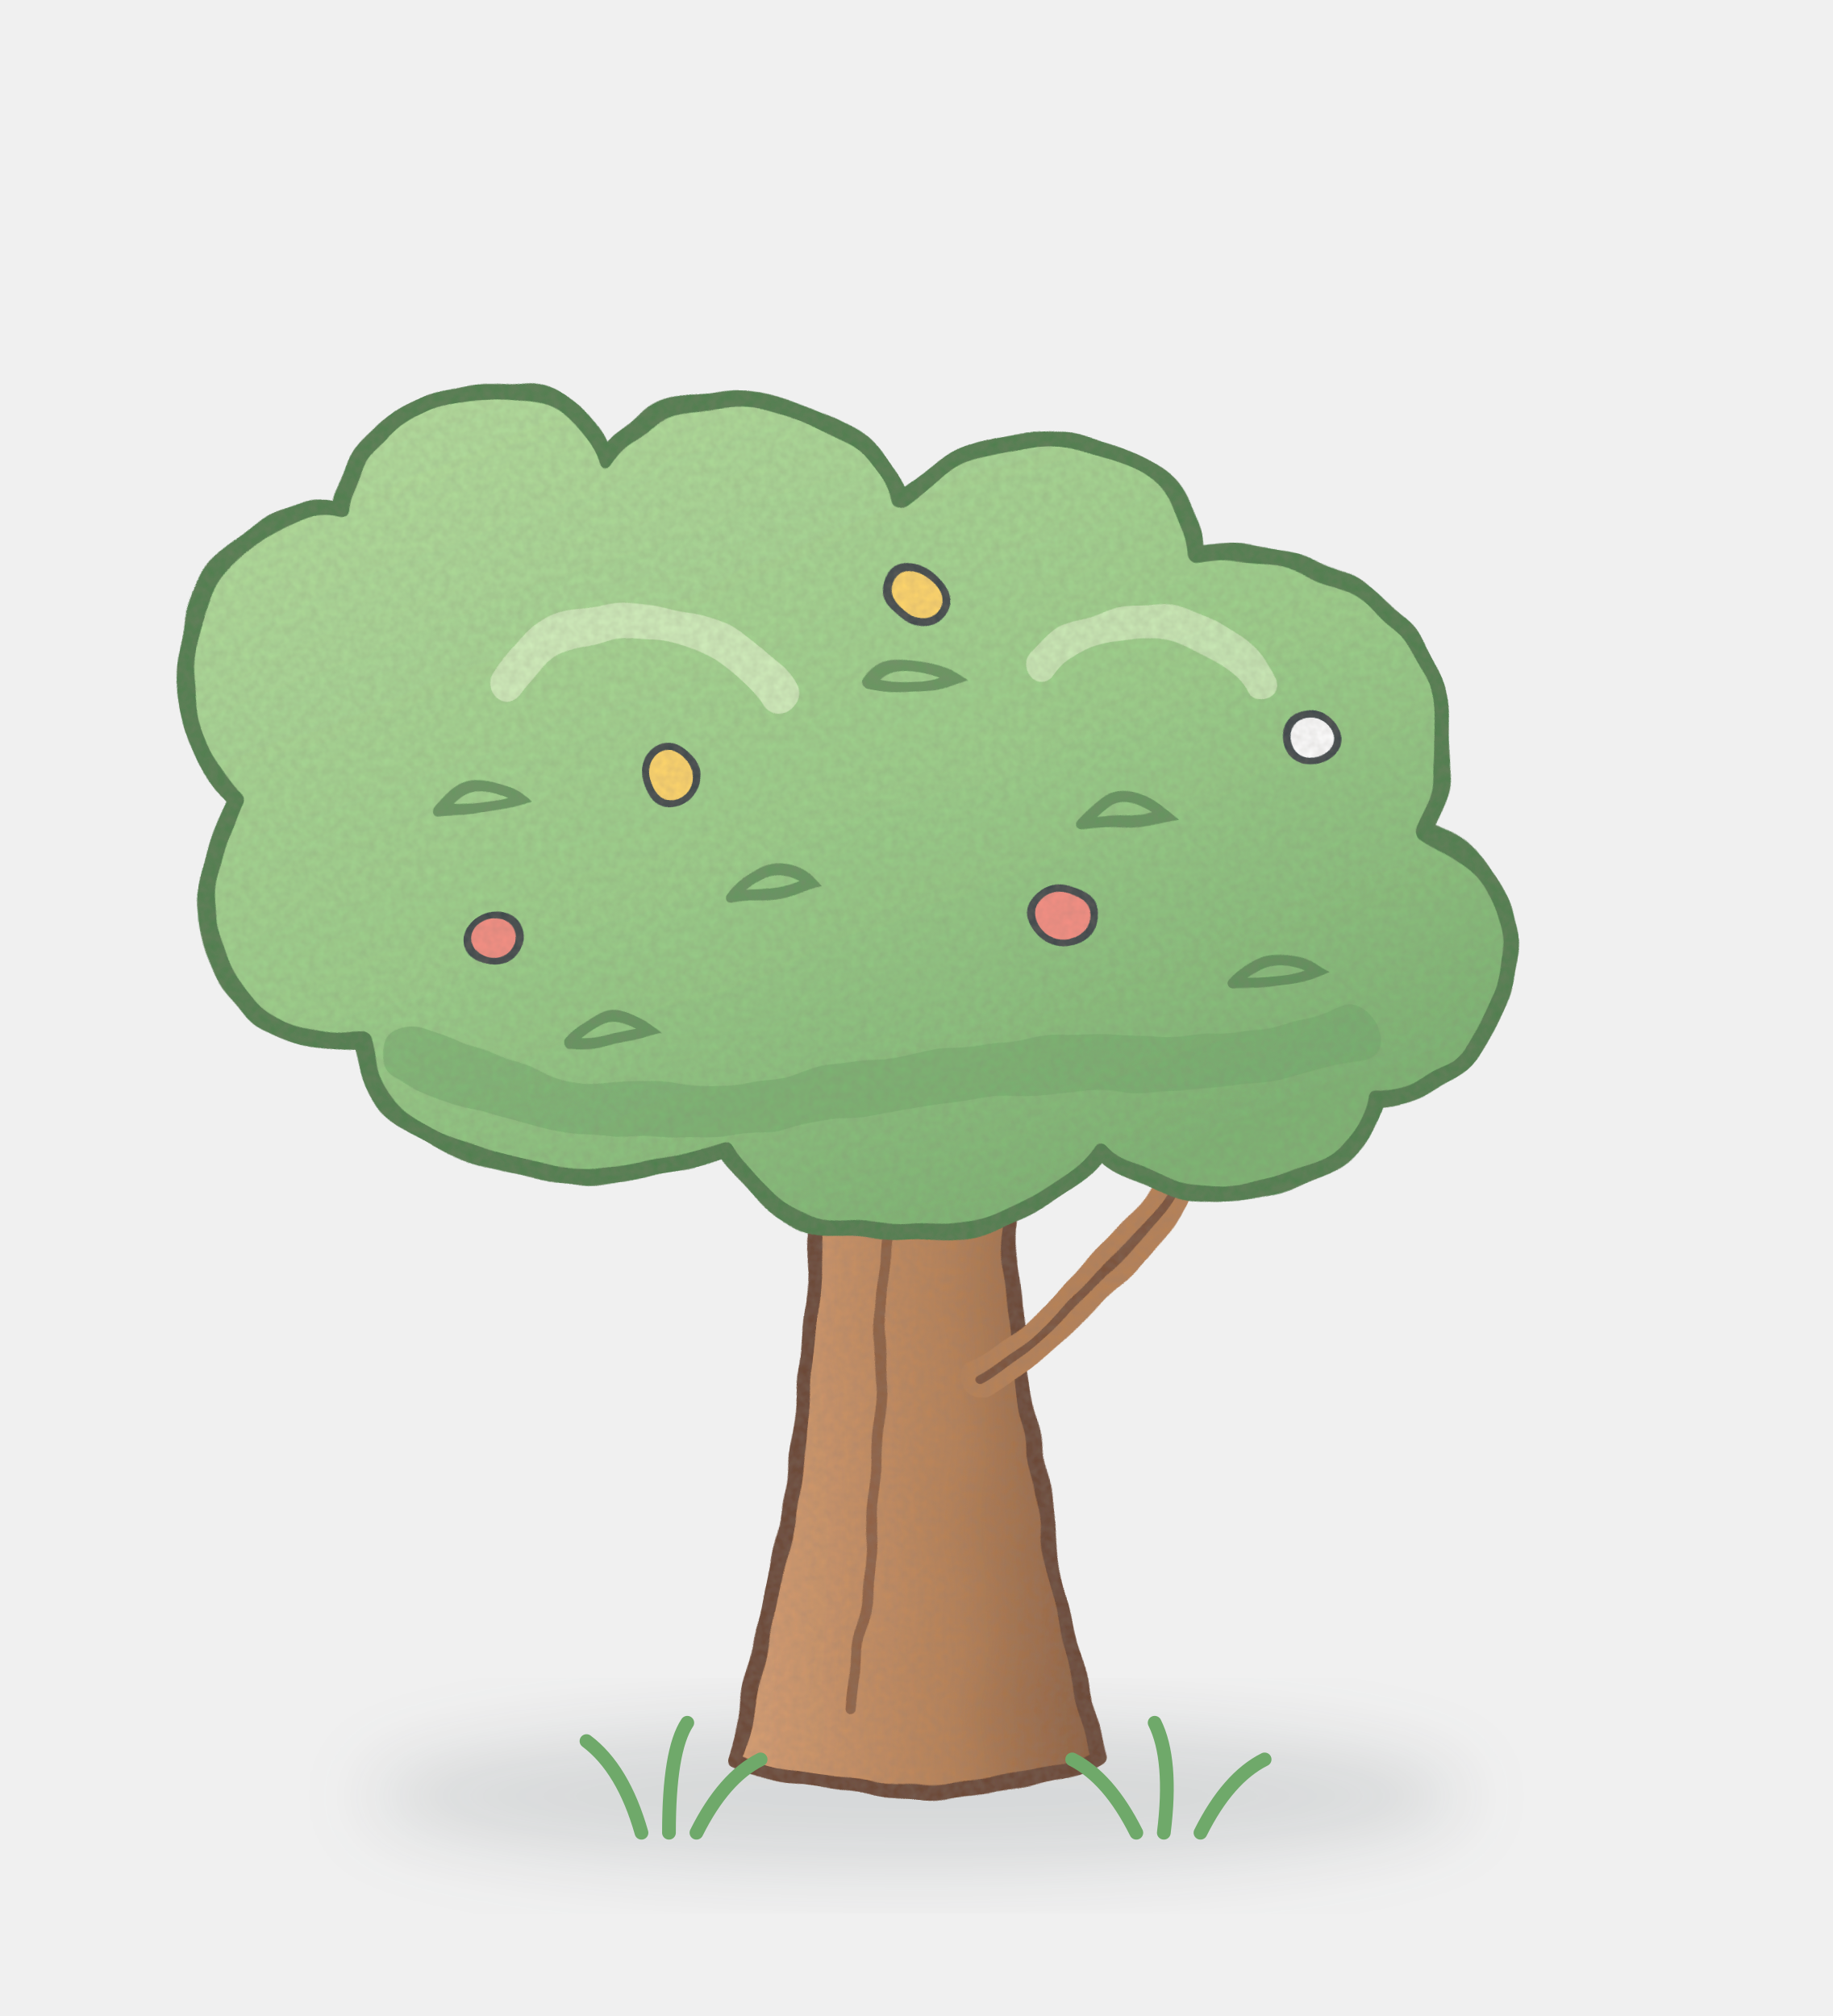
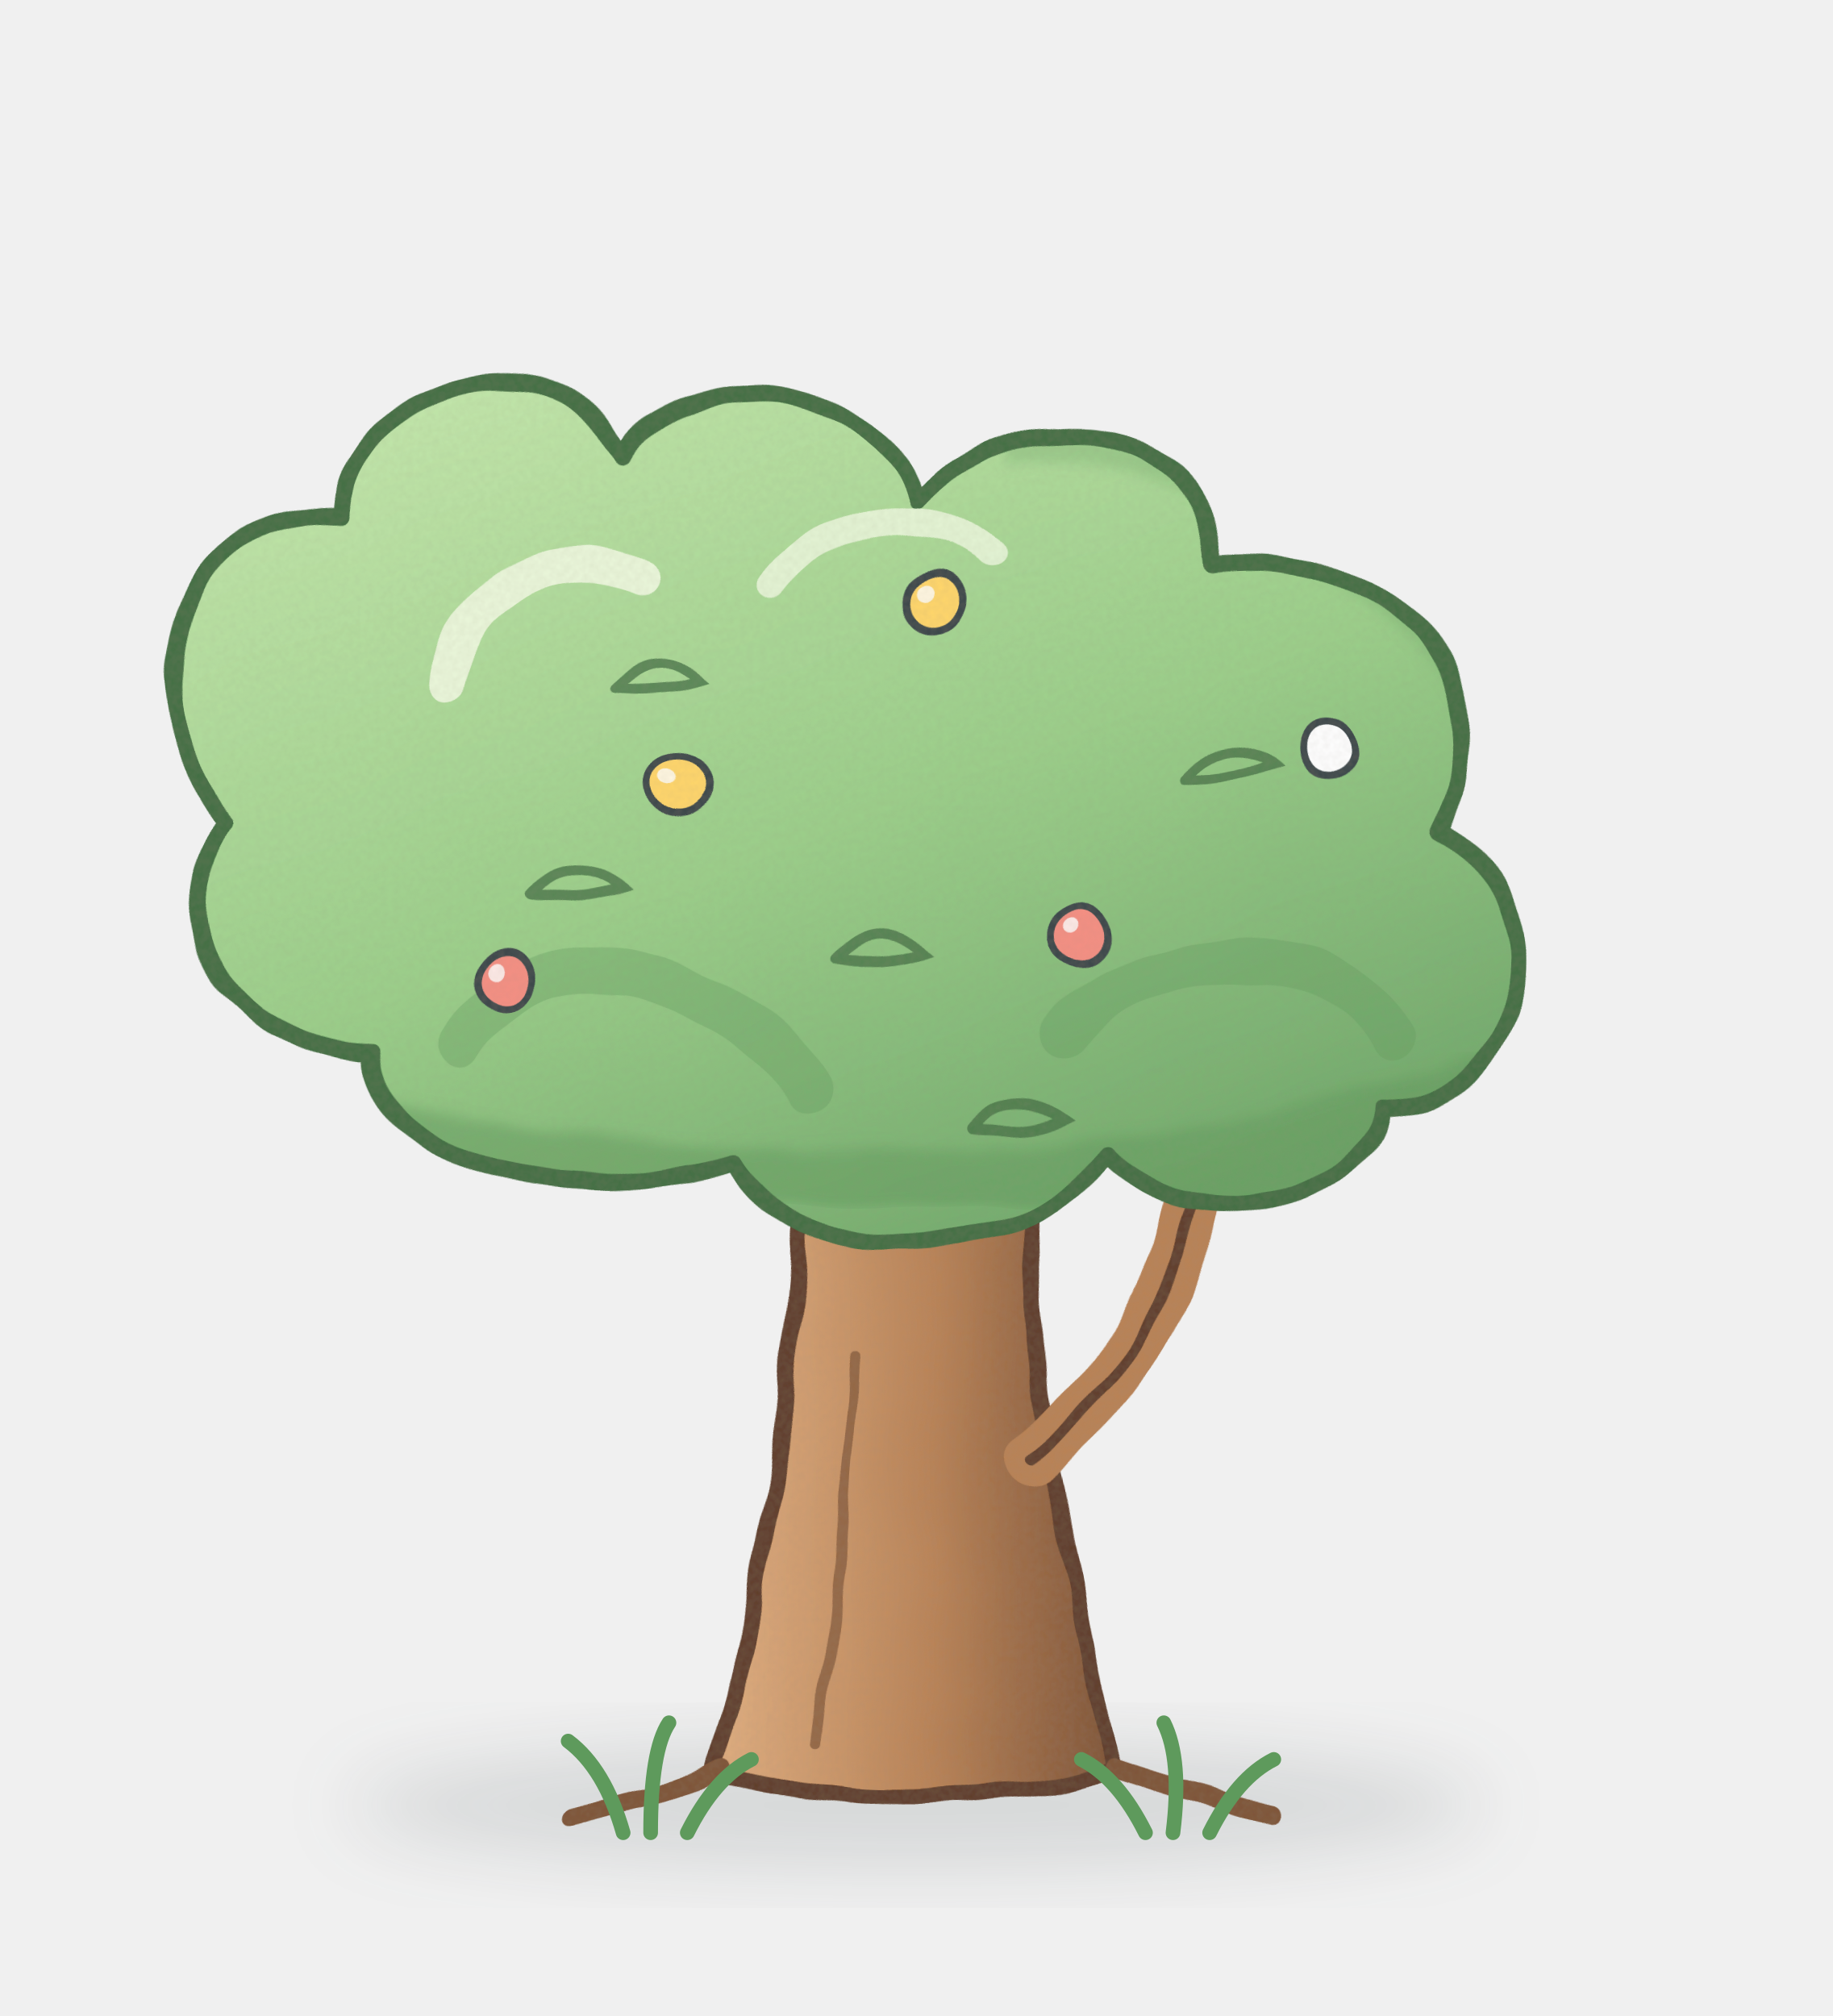
<svg xmlns="http://www.w3.org/2000/svg" viewBox="0 0 400 440" width="400" height="440">
  <defs>
-     <linearGradient id="leaf" x1="0" y1="0" x2="0.6" y2="1">
-       <stop offset="0" stop-color="#B7E0A0" />
-       <stop offset="0.6" stop-color="#9BCF8A" />
-       <stop offset="1" stop-color="#7DB673" />
+     <linearGradient id="leaf" x1="0.1" y1="0" x2="0.7" y2="1">
+       <stop offset="0" stop-color="#C6E9AE" />
+       <stop offset="0.55" stop-color="#9BCF8A" />
+       <stop offset="1" stop-color="#6FA96A" />
    </linearGradient>
    <linearGradient id="bark" x1="0" y1="0" x2="1" y2="0">
-       <stop offset="0" stop-color="#D9A074" />
-       <stop offset="0.6" stop-color="#B98255" />
-       <stop offset="1" stop-color="#8E5F3E" />
+       <stop offset="0" stop-color="#E0AE80" />
+       <stop offset="0.55" stop-color="#B98255" />
+       <stop offset="1" stop-color="#7E5234" />
    </linearGradient>
+     <clipPath id="canopy">
+       <path id="canopyPath" d="M50 180 C26 154 38 112 74 112 C78 82 120 72 136 100 C152 78 194 82 200 110 C224 86 264 92 266 122 C304 116 330 152 314 182 C342 196 334 240 302 242 C298 264 258 270 242 252 C224 276 172 278 160 254 C126 264 84 256 80 230 C48 228 34 204 50 180 Z" />
+     </clipPath>
    <filter id="wc" x="-8%" y="-8%" width="116%" height="116%">
-       <feTurbulence type="fractalNoise" baseFrequency="0.03" numOctaves="3" seed="7" result="noise" />
-       <feDisplacementMap in="SourceGraphic" in2="noise" scale="6" xChannelSelector="R" yChannelSelector="G" result="warp" />
-       <feTurbulence type="fractalNoise" baseFrequency="0.55" numOctaves="2" seed="3" result="grain" />
-       <feColorMatrix in="grain" type="matrix" values="0 0 0 0 0.24  0 0 0 0 0.2  0 0 0 0 0.17  0 0 0 0.32 0" result="grainA" />
+       <feTurbulence type="fractalNoise" baseFrequency="0.03" numOctaves="3" seed="11" result="noise" />
+       <feDisplacementMap in="SourceGraphic" in2="noise" scale="5" xChannelSelector="R" yChannelSelector="G" result="warp" />
+       <feTurbulence type="fractalNoise" baseFrequency="0.7" numOctaves="2" seed="5" result="grain" />
+       <feColorMatrix in="grain" type="matrix" values="0 0 0 0 0.3  0 0 0 0 0.26  0 0 0 0 0.2  0 0 0 0.16 0" result="grainA" />
      <feComposite in="grainA" in2="warp" operator="in" result="grainIn" />
      <feMerge>
        <feMergeNode in="warp" />
        <feMergeNode in="grainIn" />
      </feMerge>
    </filter>
+     <filter id="blur1">
+       <feGaussianBlur stdDeviation="1.4" />
+     </filter>
    <filter id="soft" x="-30%" y="-30%" width="160%" height="160%">
      <feGaussianBlur stdDeviation="8" />
    </filter>
  </defs>
-   <ellipse cx="200" cy="392" rx="120" ry="16" fill="#38454A" opacity="0.14" filter="url(#soft)" />
+   <ellipse cx="200" cy="394" rx="124" ry="14" fill="#38454A" opacity="0.14" filter="url(#soft)" />
  <g filter="url(#wc)">
-     <path d="M180 250 C178 300 172 340 160 384 C176 392 224 392 240 384 C228 340 222 300 220 250 Z" fill="url(#bark)" stroke="#6B4530" stroke-width="3.2" stroke-linejoin="round" />
-     <path d="M196 258 C192 300 190 340 186 372" fill="none" stroke="#7A4F34" stroke-width="2.2" stroke-linecap="round" opacity="0.7" />
-     <path d="M214 300 C236 286 252 270 258 250" fill="none" stroke="#B98255" stroke-width="9" stroke-linecap="round" />
-     <path d="M214 300 C236 286 252 270 258 250" fill="none" stroke="#6B4530" stroke-width="2" stroke-linecap="round" opacity="0.8" />
-     <path d="M52 176 C30 150 40 110 74 112 C78 84 118 74 132 100 C150 80 190 84 196 110 C220 88 260 92 262 122 C300 116 326 150 312 180 C340 194 332 236 300 240 C296 262 256 268 240 250 C222 274 170 276 158 252 C124 262 84 254 80 228 C48 226 34 202 52 176 Z" fill="url(#leaf)" stroke="#4E7F4E" stroke-width="3.6" stroke-linejoin="round" />
-     <path d="M90 230 C120 246 160 246 200 236 C230 228 270 236 296 226" fill="none" stroke="#6FA96A" stroke-width="12" stroke-linecap="round" opacity="0.55" />
-     <path d="M110 150 C126 128 160 132 170 152" fill="none" stroke="#D5EFC0" stroke-width="8" stroke-linecap="round" opacity="0.9" />
-     <path d="M226 146 C240 130 268 134 276 150" fill="none" stroke="#D5EFC0" stroke-width="7" stroke-linecap="round" opacity="0.8" />
-     <g fill="none" stroke="#4E7F4E" stroke-width="2.4" stroke-linecap="round" opacity="0.7">
-       <path d="M96 176 q8 -10 18 -2 q-8 2 -18 2" />
-       <path d="M160 196 q8 -10 18 -2 q-8 2 -18 2" />
-       <path d="M236 180 q8 -10 18 -2 q-8 2 -18 2" />
-       <path d="M270 214 q8 -10 18 -2 q-8 2 -18 2" />
-       <path d="M124 228 q8 -10 18 -2 q-8 2 -18 2" />
-       <path d="M190 150 q8 -10 18 -2 q-8 2 -18 2" />
+     <path d="M176 250 C172 300 168 344 156 386 C170 394 230 394 244 386 C232 344 226 300 224 250 Z" fill="url(#bark)" stroke="#5E3B26" stroke-width="3.4" stroke-linejoin="round" />
+     <path d="M226 318 C246 300 258 282 262 254" fill="none" stroke="#B98255" stroke-width="11" stroke-linecap="round" />
+     <path d="M226 318 C246 300 258 282 262 254" fill="none" stroke="#5E3B26" stroke-width="2.2" stroke-linecap="round" />
+     <path d="M186 296 C184 330 182 356 178 380" fill="none" stroke="#7E5234" stroke-width="2.2" stroke-linecap="round" opacity="0.7" />
+     <path d="M158 386 C146 390 134 394 124 396 M244 386 C256 390 268 394 278 396" fill="none" stroke="#7E5234" stroke-width="4" stroke-linecap="round" />
+     <use href="#canopyPath" fill="url(#leaf)" />
+     <g clip-path="url(#canopy)">
+       <path d="M40 236 C110 268 260 270 340 232" fill="none" stroke="#5E9A5C" stroke-width="18" opacity="0.5" filter="url(#blur1)" />
+       <path d="M220 96 C250 90 300 110 330 160" fill="none" stroke="#5E9A5C" stroke-width="12" opacity="0.25" filter="url(#blur1)" />
+       <path d="M100 228 C118 200 160 210 176 238" fill="none" stroke="#5E9A5C" stroke-width="10" opacity="0.35" stroke-linecap="round" />
+       <path d="M232 226 C250 204 290 206 304 226" fill="none" stroke="#5E9A5C" stroke-width="10" opacity="0.35" stroke-linecap="round" />
+     </g>
+     <use href="#canopyPath" fill="none" stroke="#3F6E42" stroke-width="3.6" stroke-linejoin="round" />
+     <path d="M96 150 C100 128 124 118 140 126" fill="none" stroke="#EAF7DA" stroke-width="8" stroke-linecap="round" />
+     <path d="M168 128 C178 112 204 110 216 122" fill="none" stroke="#EAF7DA" stroke-width="6" stroke-linecap="round" opacity="0.9" />
+     <g fill="none" stroke="#3F6E42" stroke-width="2.2" stroke-linecap="round" opacity="0.75">
+       <path d="M116 196 q9 -10 20 -2 q-9 3 -20 2" />
+       <path d="M182 210 q9 -10 20 -2 q-9 3 -20 2" />
+       <path d="M258 170 q9 -10 20 -2 q-9 3 -20 2" />
+       <path d="M134 150 q9 -10 20 -2 q-9 3 -20 2" />
+       <path d="M212 246 q9 -10 20 -2 q-9 3 -20 2" />
    </g>
    <g stroke="#38454A" stroke-width="1.6">
-       <circle cx="146" cy="168" r="6" fill="#FFD66B" />
-       <circle cx="232" cy="200" r="6" fill="#F58F83" />
-       <circle cx="286" cy="162" r="5.5" fill="#FFFFFF" />
-       <circle cx="108" cy="206" r="5.5" fill="#F58F83" />
-       <circle cx="200" cy="130" r="5.5" fill="#FFD66B" />
+       <circle cx="148" cy="172" r="6.5" fill="#FFD66B" />
+       <circle cx="236" cy="204" r="6.5" fill="#F58F83" />
+       <circle cx="290" cy="164" r="6" fill="#FFFFFF" />
+       <circle cx="110" cy="214" r="6" fill="#F58F83" />
+       <circle cx="204" cy="132" r="6" fill="#FFD66B" />
+     </g>
+     <g fill="#FFFFFF" opacity="0.8">
+       <circle cx="146" cy="170" r="1.8" />
+       <circle cx="234" cy="202" r="1.8" />
+       <circle cx="108" cy="212" r="1.8" />
+       <circle cx="202" cy="130" r="1.8" />
    </g>
  </g>
-   <g fill="none" stroke="#6FA96A" stroke-width="3" stroke-linecap="round">
-     <path d="M140 400 q-4 -14 -12 -20 M146 400 q0 -18 4 -24 M152 400 q6 -12 14 -16" />
-     <path d="M248 400 q-6 -12 -14 -16 M254 400 q2 -16 -2 -24 M262 400 q6 -12 14 -16" />
+   <g fill="none" stroke="#5E9A5C" stroke-width="3.2" stroke-linecap="round">
+     <path d="M136 400 q-4 -14 -12 -20 M142 400 q0 -18 4 -24 M150 400 q6 -12 14 -16" />
+     <path d="M250 400 q-6 -12 -14 -16 M256 400 q2 -16 -2 -24 M264 400 q6 -12 14 -16" />
  </g>
</svg>
